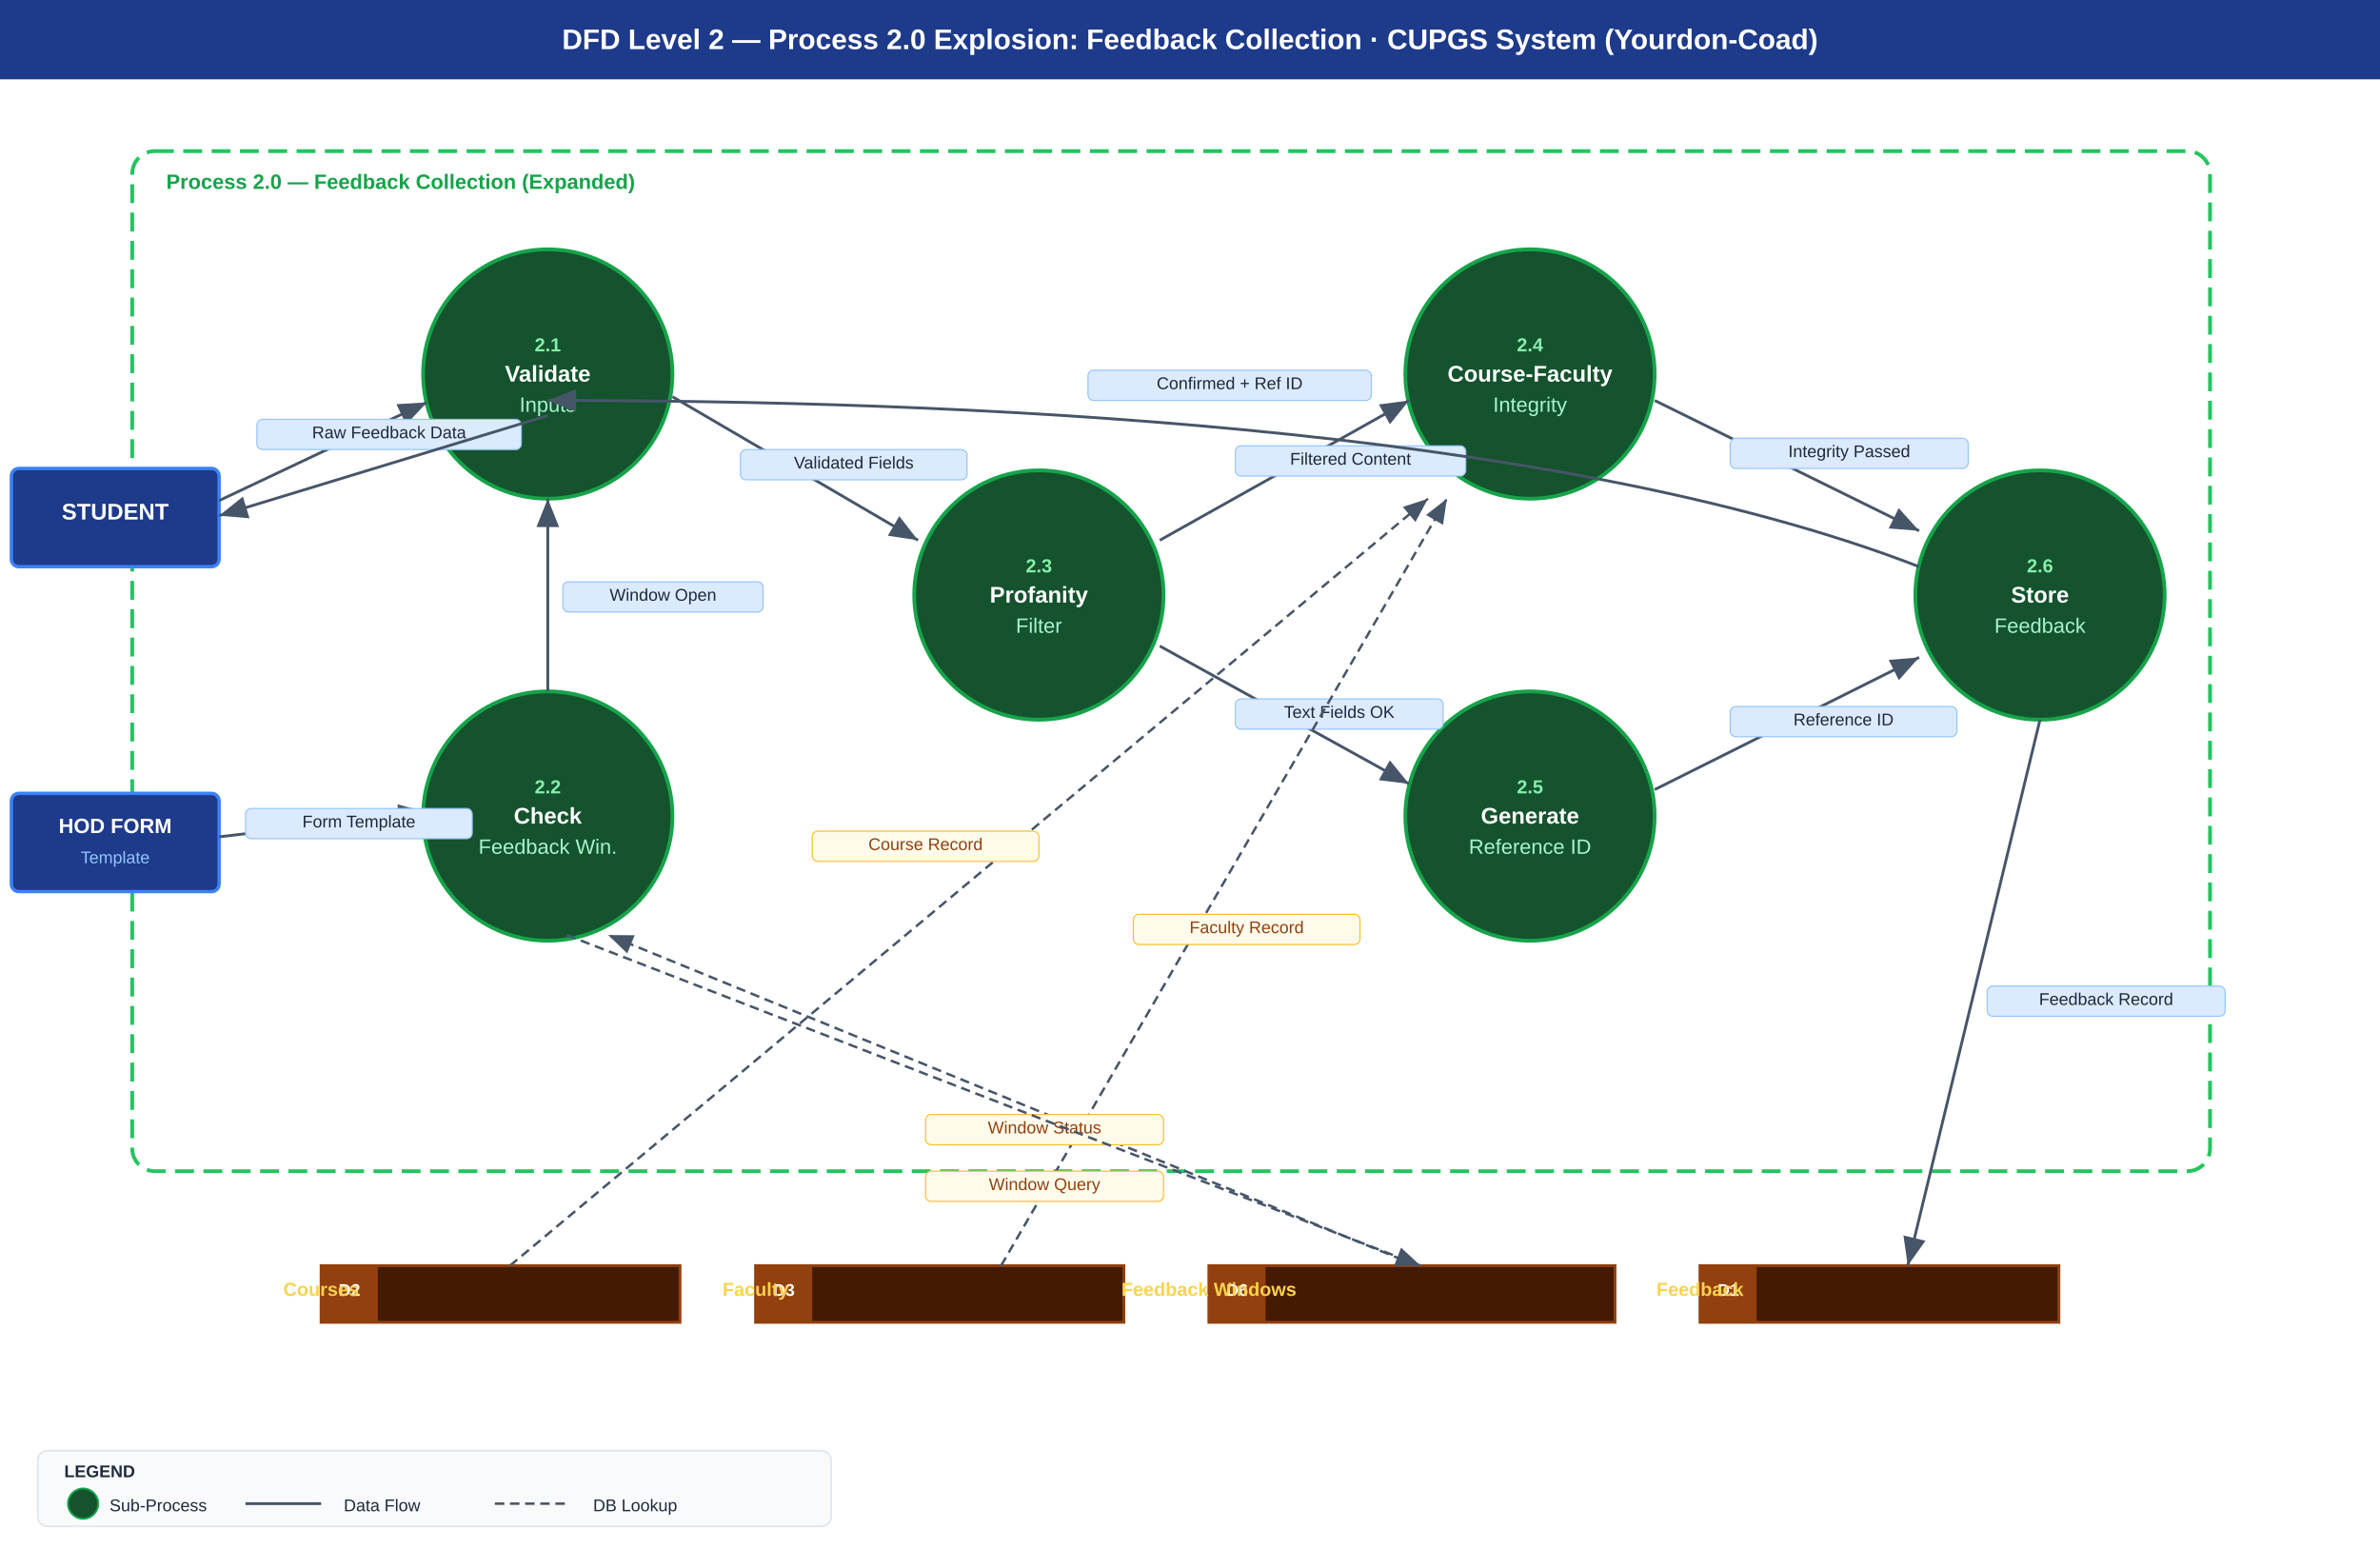
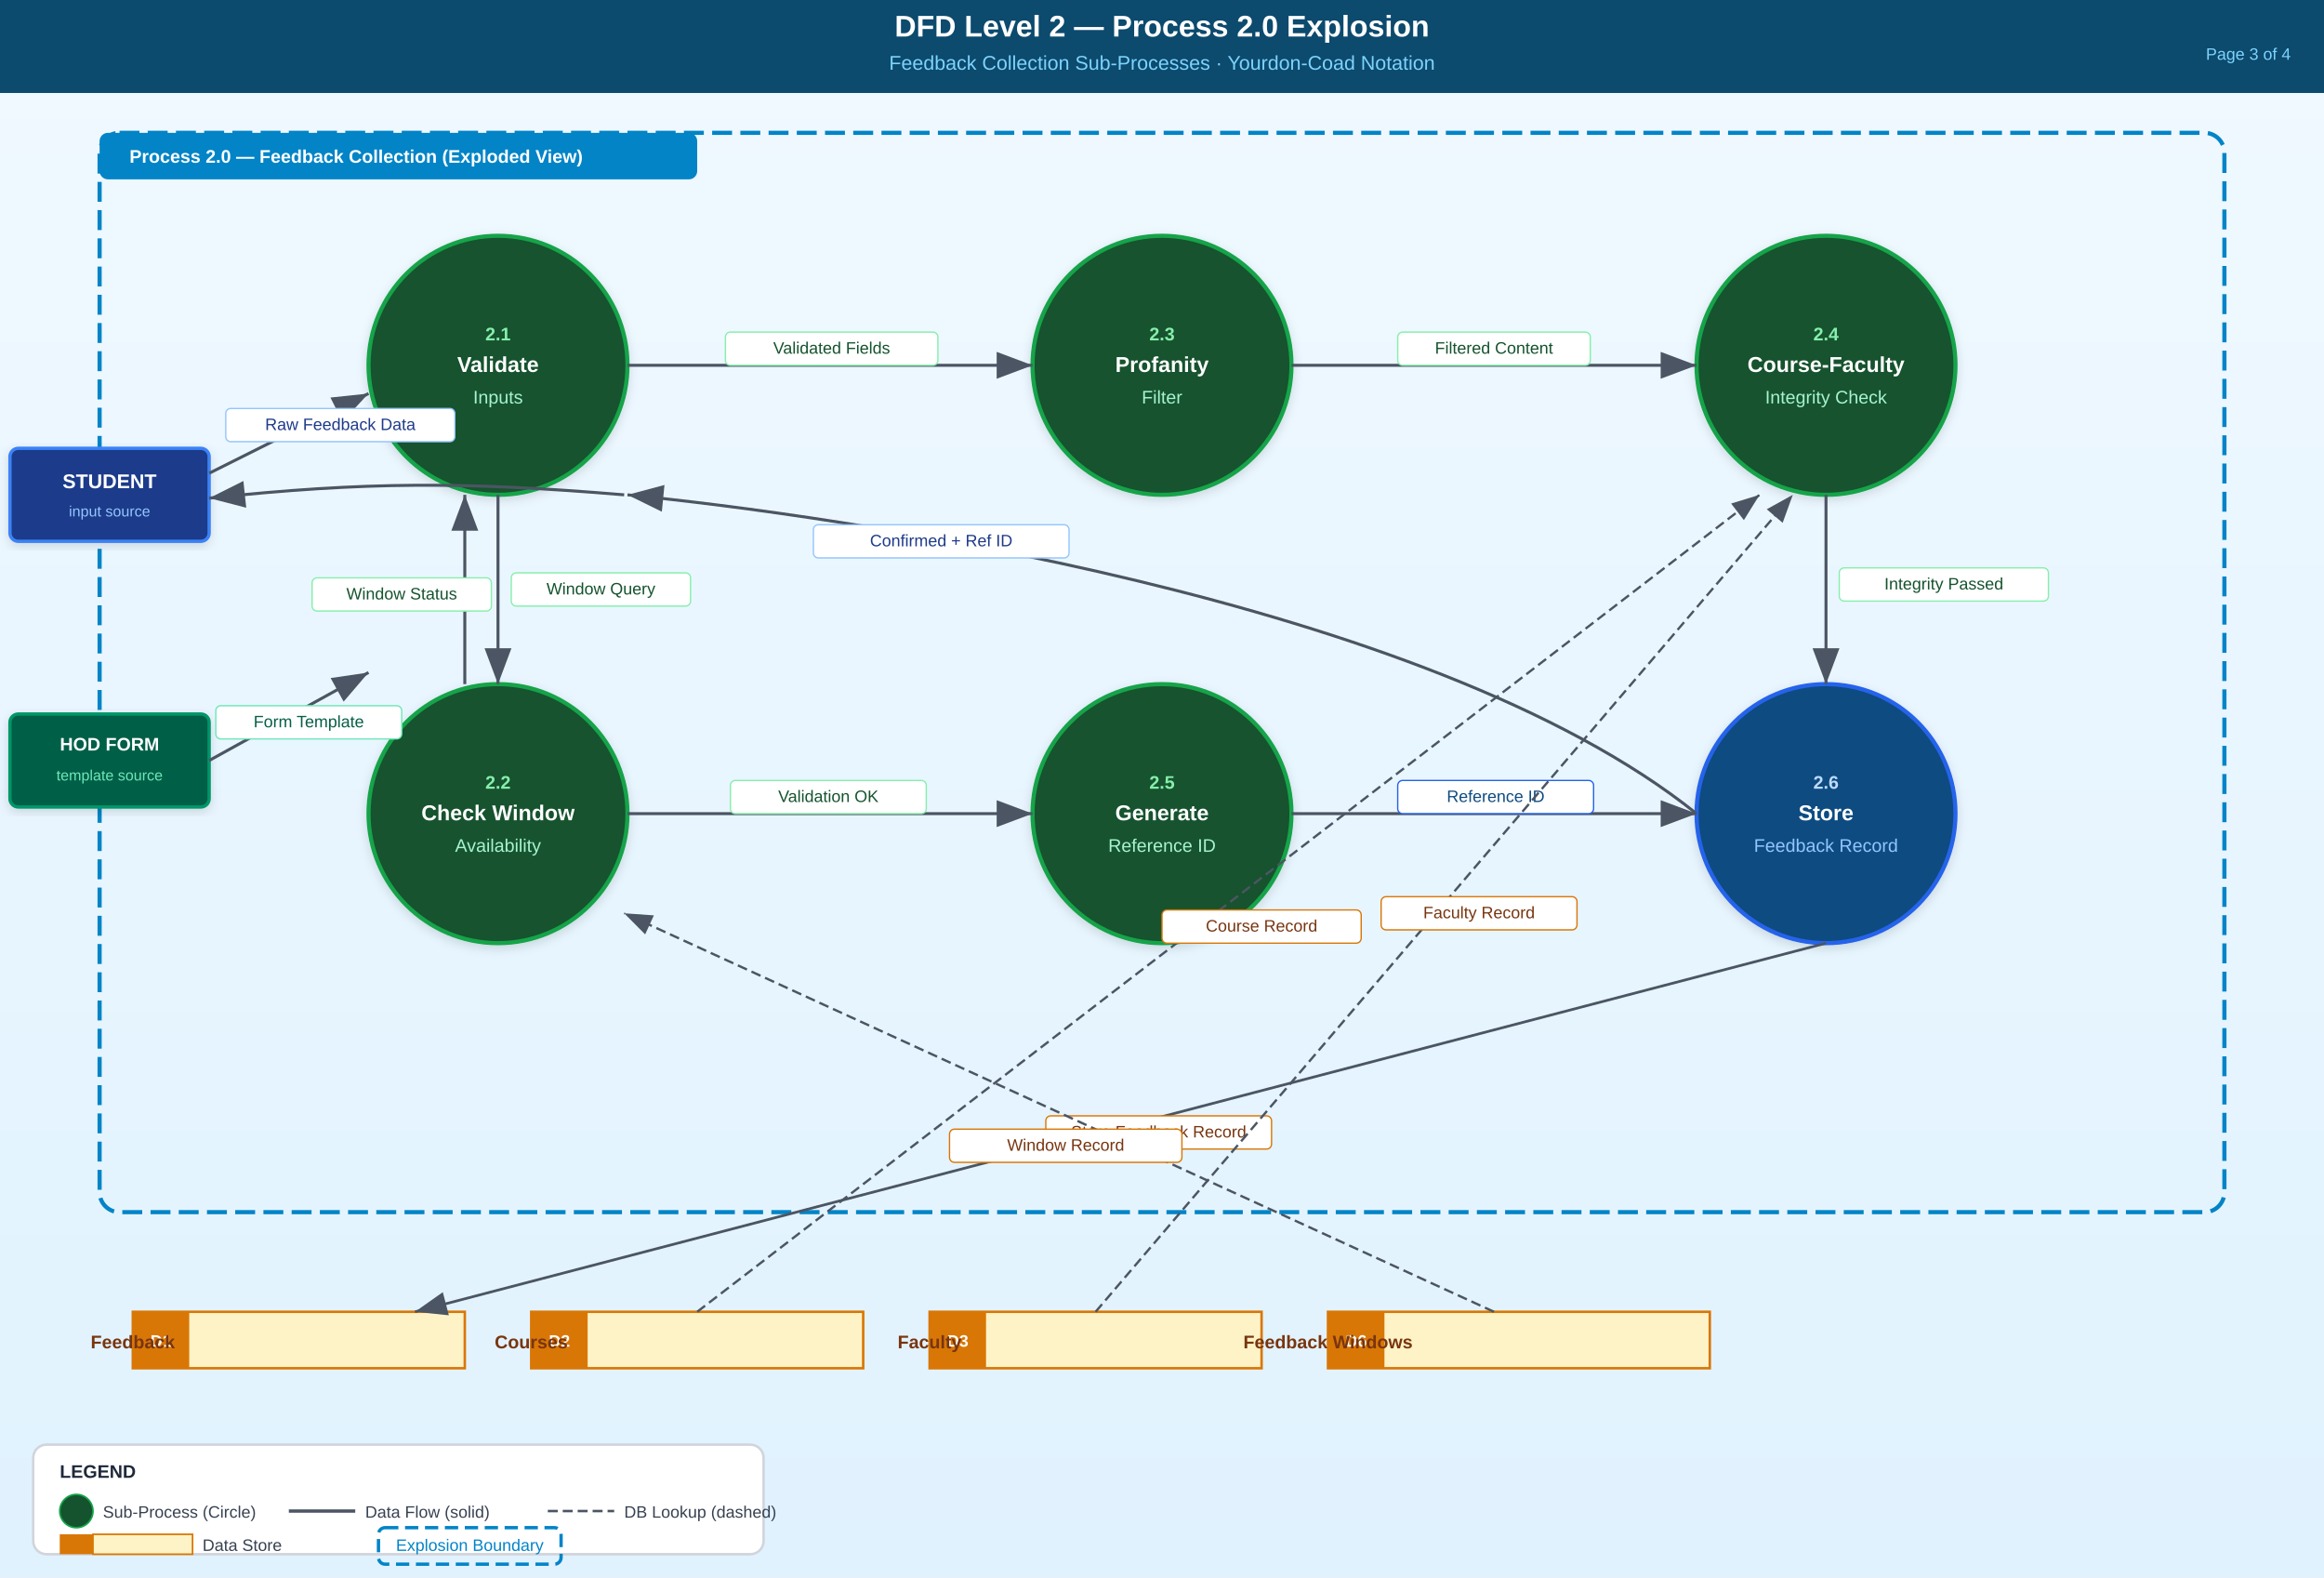
- <svg xmlns="http://www.w3.org/2000/svg" width="1260" height="820" viewBox="0 0 1260 820" font-family="Arial,sans-serif">
-   <rect width="1260" height="820" fill="white" />
-   <rect x="0" y="0" width="1260" height="42" fill="#1e3a8a" />
-   <text x="630" y="26" text-anchor="middle" font-size="15" font-weight="800" fill="white">DFD Level 2 — Process 2.0 Explosion: Feedback Collection · CUPGS System (Yourdon-Coad)</text>
+ <svg xmlns="http://www.w3.org/2000/svg" width="1400" height="950" viewBox="0 0 1400 950" font-family="Arial,Helvetica,sans-serif">
  <defs>
-     <marker id="a2" markerWidth="10" markerHeight="8" refX="10" refY="4" orient="auto">
-       <polygon points="0 0,10 4,0 8" fill="#475569" />
+     <linearGradient id="bg2" x1="0" y1="0" x2="0" y2="1">
+       <stop offset="0%" stop-color="#f0f9ff" />
+       <stop offset="100%" stop-color="#e0f2fe" />
+     </linearGradient>
+     <marker id="arr2" markerWidth="12" markerHeight="9" refX="12" refY="4.5" orient="auto">
+       <polygon points="0 0,12 4.5,0 9" fill="#4b5563" />
    </marker>
+     <filter id="sh2">
+       <feDropShadow dx="0" dy="2" stdDeviation="3" flood-color="#00000022" />
+     </filter>
  </defs>
-   <rect x="70" y="80" width="1100" height="540" rx="12" fill="none" stroke="#22c55e" stroke-width="2" stroke-dasharray="10,5" />
-   <text x="88" y="100" font-size="11" fill="#16a34a" font-weight="700">Process 2.0 — Feedback Collection (Expanded)</text>
-   <rect x="6" y="248" width="110" height="52" rx="4" fill="#1e3a8a" stroke="#3b82f6" stroke-width="1.8" />
-   <text x="61" y="275" text-anchor="middle" font-size="12" font-weight="700" fill="white">STUDENT</text>
-   <rect x="6" y="420" width="110" height="52" rx="4" fill="#1e3a8a" stroke="#3b82f6" stroke-width="1.8" />
-   <text x="61" y="441" text-anchor="middle" font-size="11" font-weight="700" fill="white">HOD FORM</text>
-   <text x="61" y="457" text-anchor="middle" font-size="9" fill="#93c5fd">Template</text>
-   <circle cx="290" cy="198" r="66" fill="#14532d" stroke="#16a34a" stroke-width="2" />
-   <text x="290" y="186" text-anchor="middle" font-size="10" font-weight="800" fill="#86efac">2.1</text>
-   <text x="290" y="202" text-anchor="middle" font-size="12" font-weight="700" fill="white">Validate</text>
-   <text x="290" y="218" text-anchor="middle" font-size="11" fill="#a7f3d0">Inputs</text>
-   <circle cx="290" cy="432" r="66" fill="#14532d" stroke="#16a34a" stroke-width="2" />
-   <text x="290" y="420" text-anchor="middle" font-size="10" font-weight="800" fill="#86efac">2.2</text>
-   <text x="290" y="436" text-anchor="middle" font-size="12" font-weight="700" fill="white">Check</text>
-   <text x="290" y="452" text-anchor="middle" font-size="11" fill="#a7f3d0">Feedback Win.</text>
-   <circle cx="550" cy="315" r="66" fill="#14532d" stroke="#16a34a" stroke-width="2" />
-   <text x="550" y="303" text-anchor="middle" font-size="10" font-weight="800" fill="#86efac">2.3</text>
-   <text x="550" y="319" text-anchor="middle" font-size="12" font-weight="700" fill="white">Profanity</text>
-   <text x="550" y="335" text-anchor="middle" font-size="11" fill="#a7f3d0">Filter</text>
-   <circle cx="810" cy="198" r="66" fill="#14532d" stroke="#16a34a" stroke-width="2" />
-   <text x="810" y="186" text-anchor="middle" font-size="10" font-weight="800" fill="#86efac">2.4</text>
-   <text x="810" y="202" text-anchor="middle" font-size="12" font-weight="700" fill="white">Course-Faculty</text>
-   <text x="810" y="218" text-anchor="middle" font-size="11" fill="#a7f3d0">Integrity</text>
-   <circle cx="810" cy="432" r="66" fill="#14532d" stroke="#16a34a" stroke-width="2" />
-   <text x="810" y="420" text-anchor="middle" font-size="10" font-weight="800" fill="#86efac">2.5</text>
-   <text x="810" y="436" text-anchor="middle" font-size="12" font-weight="700" fill="white">Generate</text>
-   <text x="810" y="452" text-anchor="middle" font-size="11" fill="#a7f3d0">Reference ID</text>
-   <circle cx="1080" cy="315" r="66" fill="#14532d" stroke="#16a34a" stroke-width="2" />
-   <text x="1080" y="303" text-anchor="middle" font-size="10" font-weight="800" fill="#86efac">2.6</text>
-   <text x="1080" y="319" text-anchor="middle" font-size="12" font-weight="700" fill="white">Store</text>
-   <text x="1080" y="335" text-anchor="middle" font-size="11" fill="#a7f3d0">Feedback</text>
-   <rect x="170" y="670" width="190" height="30" fill="#451a03" stroke="#92400e" stroke-width="1.5" />
-   <rect x="170" y="670" width="30" height="30" fill="#92400e" />
-   <text x="185" y="686" text-anchor="middle" font-size="9" font-weight="800" fill="white">D2</text>
-   <text x="170+30+80" y="686" text-anchor="middle" font-size="10" font-weight="600" fill="#fcd34d">Courses</text>
-   <rect x="400" y="670" width="195" height="30" fill="#451a03" stroke="#92400e" stroke-width="1.5" />
-   <rect x="400" y="670" width="30" height="30" fill="#92400e" />
-   <text x="415" y="686" text-anchor="middle" font-size="9" font-weight="800" fill="white">D3</text>
-   <text x="400+30+82" y="686" text-anchor="middle" font-size="10" font-weight="600" fill="#fcd34d">Faculty</text>
-   <rect x="640" y="670" width="215" height="30" fill="#451a03" stroke="#92400e" stroke-width="1.5" />
-   <rect x="640" y="670" width="30" height="30" fill="#92400e" />
-   <text x="655" y="686" text-anchor="middle" font-size="9" font-weight="800" fill="white">D6</text>
-   <text x="640+30+92" y="686" text-anchor="middle" font-size="10" font-weight="600" fill="#fcd34d">Feedback Windows</text>
-   <rect x="900" y="670" width="190" height="30" fill="#451a03" stroke="#92400e" stroke-width="1.5" />
-   <rect x="900" y="670" width="30" height="30" fill="#92400e" />
-   <text x="915" y="686" text-anchor="middle" font-size="9" font-weight="800" fill="white">D1</text>
-   <text x="900+30+80" y="686" text-anchor="middle" font-size="10" font-weight="600" fill="#fcd34d">Feedback</text>
-   <line x1="116" y1="265" x2="226" y2="213" stroke="#475569" stroke-width="1.5" marker-end="url(#a2)" />
-   <rect x="136" y="222" width="140" height="16" rx="3" fill="#dbeafe" stroke="#93c5fd" stroke-width="0.6" />
-   <text x="206" y="232" text-anchor="middle" font-size="9" fill="#1e293b">Raw Feedback Data</text>
-   <line x1="116" y1="443" x2="226" y2="430" stroke="#475569" stroke-width="1.5" marker-end="url(#a2)" />
-   <rect x="130" y="428" width="120" height="16" rx="3" fill="#dbeafe" stroke="#93c5fd" stroke-width="0.6" />
-   <text x="190" y="438" text-anchor="middle" font-size="9" fill="#1e293b">Form Template</text>
-   <line x1="356" y1="210" x2="486" y2="286" stroke="#475569" stroke-width="1.5" marker-end="url(#a2)" />
-   <rect x="392" y="238" width="120" height="16" rx="3" fill="#dbeafe" stroke="#93c5fd" stroke-width="0.6" />
-   <text x="452" y="248" text-anchor="middle" font-size="9" fill="#1e293b">Validated Fields</text>
-   <line x1="290" y1="366" x2="290" y2="264" stroke="#475569" stroke-width="1.5" marker-end="url(#a2)" />
-   <rect x="298" y="308" width="106" height="16" rx="3" fill="#dbeafe" stroke="#93c5fd" stroke-width="0.6" />
-   <text x="351" y="318" text-anchor="middle" font-size="9" fill="#1e293b">Window Open</text>
-   <line x1="614" y1="286" x2="746" y2="212" stroke="#475569" stroke-width="1.5" marker-end="url(#a2)" />
-   <rect x="654" y="236" width="122" height="16" rx="3" fill="#dbeafe" stroke="#93c5fd" stroke-width="0.6" />
-   <text x="715" y="246" text-anchor="middle" font-size="9" fill="#1e293b">Filtered Content</text>
-   <line x1="614" y1="342" x2="746" y2="415" stroke="#475569" stroke-width="1.5" marker-end="url(#a2)" />
-   <rect x="654" y="370" width="110" height="16" rx="3" fill="#dbeafe" stroke="#93c5fd" stroke-width="0.6" />
-   <text x="709" y="380" text-anchor="middle" font-size="9" fill="#1e293b">Text Fields OK</text>
-   <line x1="876" y1="212" x2="1016" y2="281" stroke="#475569" stroke-width="1.5" marker-end="url(#a2)" />
-   <rect x="916" y="232" width="126" height="16" rx="3" fill="#dbeafe" stroke="#93c5fd" stroke-width="0.6" />
-   <text x="979" y="242" text-anchor="middle" font-size="9" fill="#1e293b">Integrity Passed</text>
-   <line x1="876" y1="418" x2="1016" y2="348" stroke="#475569" stroke-width="1.5" marker-end="url(#a2)" />
-   <rect x="916" y="374" width="120" height="16" rx="3" fill="#dbeafe" stroke="#93c5fd" stroke-width="0.6" />
-   <text x="976" y="384" text-anchor="middle" font-size="9" fill="#1e293b">Reference ID</text>
-   <line x1="1080" y1="381" x2="1010" y2="670" stroke="#475569" stroke-width="1.5" marker-end="url(#a2)" />
-   <rect x="1052" y="522" width="126" height="16" rx="3" fill="#dbeafe" stroke="#93c5fd" stroke-width="0.6" />
-   <text x="1115" y="532" text-anchor="middle" font-size="9" fill="#1e293b">Feedback Record</text>
-   <line x1="270" y1="670" x2="756" y2="264" stroke="#475569" stroke-width="1.3" marker-end="url(#a2)" stroke-dasharray="5,3" />
-   <rect x="430" y="440" width="120" height="16" rx="3" fill="#fffbeb" stroke="#fbbf24" stroke-width="0.6" />
-   <text x="490" y="450" text-anchor="middle" font-size="9" fill="#92400e">Course Record</text>
-   <line x1="530" y1="670" x2="766" y2="264" stroke="#475569" stroke-width="1.3" marker-end="url(#a2)" stroke-dasharray="5,3" />
-   <rect x="600" y="484" width="120" height="16" rx="3" fill="#fffbeb" stroke="#fbbf24" stroke-width="0.6" />
-   <text x="660" y="494" text-anchor="middle" font-size="9" fill="#92400e">Faculty Record</text>
-   <line x1="750" y1="670" x2="322" y2="495" stroke="#475569" stroke-width="1.3" marker-end="url(#a2)" stroke-dasharray="5,3" />
-   <rect x="490" y="590" width="126" height="16" rx="3" fill="#fffbeb" stroke="#fbbf24" stroke-width="0.6" />
-   <text x="553" y="600" text-anchor="middle" font-size="9" fill="#92400e">Window Status</text>
-   <line x1="300" y1="495" x2="752" y2="670" stroke="#475569" stroke-width="1.3" marker-end="url(#a2)" stroke-dasharray="5,3" />
-   <rect x="490" y="620" width="126" height="16" rx="3" fill="#fffbeb" stroke="#fbbf24" stroke-width="0.6" />
-   <text x="553" y="630" text-anchor="middle" font-size="9" fill="#92400e">Window Query</text>
-   <path d="M1016,300 C820,224 500,212 290,212" stroke="#475569" stroke-width="1.5" fill="none" marker-end="url(#a2)" />
-   <rect x="576" y="196" width="150" height="16" rx="3" fill="#dbeafe" stroke="#93c5fd" stroke-width="0.6" />
-   <text x="651" y="206" text-anchor="middle" font-size="9" fill="#1e293b">Confirmed + Ref ID</text>
-   <line x1="290" y1="220" x2="116" y2="273" stroke="#475569" stroke-width="1.5" marker-end="url(#a2)" />
-   <rect x="20" y="768" width="420" height="40" rx="5" fill="#f8fafc" stroke="#e2e8f0" stroke-width="1" />
-   <text x="34" y="782" font-size="9" font-weight="700" fill="#1e293b">LEGEND</text>
-   <circle cx="44" cy="796" r="8" fill="#14532d" stroke="#16a34a" stroke-width="1" />
-   <text x="58" y="800" font-size="9" fill="#1e293b">Sub-Process</text>
-   <line x1="130" y1="796" x2="170" y2="796" stroke="#475569" stroke-width="1.5" />
-   <text x="182" y="800" font-size="9" fill="#1e293b">Data Flow</text>
-   <line x1="262" y1="796" x2="302" y2="796" stroke="#475569" stroke-width="1.3" stroke-dasharray="5,3" />
-   <text x="314" y="800" font-size="9" fill="#1e293b">DB Lookup</text>
+   <rect width="1400" height="950" fill="url(#bg2)" />
+   <rect x="0" y="0" width="1400" height="56" fill="#0c4a6e" />
+   <text x="700" y="22" text-anchor="middle" font-size="18" font-weight="800" fill="white">DFD Level 2 — Process 2.0 Explosion</text>
+   <text x="700" y="42" text-anchor="middle" font-size="12" fill="#7dd3fc">Feedback Collection Sub-Processes · Yourdon-Coad Notation</text>
+   <text x="1380" y="36" text-anchor="end" font-size="10" fill="#7dd3fc">Page 3 of 4</text>
+   <rect x="60" y="80" width="1280" height="650" rx="12" fill="none" stroke="#0284c7" stroke-width="2.5" stroke-dasharray="12,5" />
+   <rect x="60" y="80" width="360" height="28" rx="5" fill="#0284c7" />
+   <text x="78" y="98" font-size="11" fill="white" font-weight="700">Process 2.0 — Feedback Collection (Exploded View)</text>
+   <rect x="6" y="270" width="120" height="56" rx="5" fill="#1e3a8a" stroke="#3b82f6" stroke-width="2" filter="url(#sh2)" />
+   <text x="66" y="294" text-anchor="middle" font-size="12" font-weight="700" fill="white">STUDENT</text>
+   <text x="66" y="311" text-anchor="middle" font-size="9" fill="#93c5fd">input source</text>
+   <rect x="6" y="430" width="120" height="56" rx="5" fill="#065f46" stroke="#059669" stroke-width="2" filter="url(#sh2)" />
+   <text x="66" y="452" text-anchor="middle" font-size="11" font-weight="700" fill="white">HOD FORM</text>
+   <text x="66" y="470" text-anchor="middle" font-size="9" fill="#6ee7b7">template source</text>
+   <circle cx="300" cy="220" r="78" fill="#14532d" stroke="#16a34a" stroke-width="2.5" filter="url(#sh2)" />
+   <text x="300" y="205" text-anchor="middle" font-size="11" font-weight="900" fill="#86efac">2.1</text>
+   <text x="300" y="224" text-anchor="middle" font-size="13" font-weight="700" fill="white">Validate</text>
+   <text x="300" y="243" text-anchor="middle" font-size="11" fill="#a7f3d0">Inputs</text>
+   <circle cx="700" cy="220" r="78" fill="#14532d" stroke="#16a34a" stroke-width="2.5" filter="url(#sh2)" />
+   <text x="700" y="205" text-anchor="middle" font-size="11" font-weight="900" fill="#86efac">2.3</text>
+   <text x="700" y="224" text-anchor="middle" font-size="13" font-weight="700" fill="white">Profanity</text>
+   <text x="700" y="243" text-anchor="middle" font-size="11" fill="#a7f3d0">Filter</text>
+   <circle cx="1100" cy="220" r="78" fill="#14532d" stroke="#16a34a" stroke-width="2.5" filter="url(#sh2)" />
+   <text x="1100" y="205" text-anchor="middle" font-size="11" font-weight="900" fill="#86efac">2.4</text>
+   <text x="1100" y="224" text-anchor="middle" font-size="13" font-weight="700" fill="white">Course-Faculty</text>
+   <text x="1100" y="243" text-anchor="middle" font-size="11" fill="#a7f3d0">Integrity Check</text>
+   <circle cx="300" cy="490" r="78" fill="#14532d" stroke="#16a34a" stroke-width="2.5" filter="url(#sh2)" />
+   <text x="300" y="475" text-anchor="middle" font-size="11" font-weight="900" fill="#86efac">2.2</text>
+   <text x="300" y="494" text-anchor="middle" font-size="13" font-weight="700" fill="white">Check Window</text>
+   <text x="300" y="513" text-anchor="middle" font-size="11" fill="#a7f3d0">Availability</text>
+   <circle cx="700" cy="490" r="78" fill="#14532d" stroke="#16a34a" stroke-width="2.5" filter="url(#sh2)" />
+   <text x="700" y="475" text-anchor="middle" font-size="11" font-weight="900" fill="#86efac">2.5</text>
+   <text x="700" y="494" text-anchor="middle" font-size="13" font-weight="700" fill="white">Generate</text>
+   <text x="700" y="513" text-anchor="middle" font-size="11" fill="#a7f3d0">Reference ID</text>
+   <circle cx="1100" cy="490" r="78" fill="#0f4c81" stroke="#2563eb" stroke-width="2.5" filter="url(#sh2)" />
+   <text x="1100" y="475" text-anchor="middle" font-size="11" font-weight="900" fill="#bfdbfe">2.6</text>
+   <text x="1100" y="494" text-anchor="middle" font-size="13" font-weight="700" fill="white">Store</text>
+   <text x="1100" y="513" text-anchor="middle" font-size="11" fill="#93c5fd">Feedback Record</text>
+   <rect x="80" y="790" width="200" height="34" fill="#fef3c7" stroke="#d97706" stroke-width="1.5" />
+   <rect x="80" y="790" width="34" height="34" fill="#d97706" />
+   <text x="97" y="811" text-anchor="middle" font-size="10" font-weight="800" fill="white">D1</text>
+   <text x="80+34+83" y="812" text-anchor="middle" font-size="11" font-weight="600" fill="#78350f">Feedback</text>
+   <rect x="320" y="790" width="200" height="34" fill="#fef3c7" stroke="#d97706" stroke-width="1.5" />
+   <rect x="320" y="790" width="34" height="34" fill="#d97706" />
+   <text x="337" y="811" text-anchor="middle" font-size="10" font-weight="800" fill="white">D2</text>
+   <text x="320+34+83" y="812" text-anchor="middle" font-size="11" font-weight="600" fill="#78350f">Courses</text>
+   <rect x="560" y="790" width="200" height="34" fill="#fef3c7" stroke="#d97706" stroke-width="1.5" />
+   <rect x="560" y="790" width="34" height="34" fill="#d97706" />
+   <text x="577" y="811" text-anchor="middle" font-size="10" font-weight="800" fill="white">D3</text>
+   <text x="560+34+83" y="812" text-anchor="middle" font-size="11" font-weight="600" fill="#78350f">Faculty</text>
+   <rect x="800" y="790" width="230" height="34" fill="#fef3c7" stroke="#d97706" stroke-width="1.5" />
+   <rect x="800" y="790" width="34" height="34" fill="#d97706" />
+   <text x="817" y="811" text-anchor="middle" font-size="10" font-weight="800" fill="white">D6</text>
+   <text x="800+34+98" y="812" text-anchor="middle" font-size="11" font-weight="600" fill="#78350f">Feedback Windows</text>
+   <line x1="126" y1="285" x2="222" y2="237" stroke="#4b5563" stroke-width="1.8" marker-end="url(#arr2)" />
+   <rect x="136" y="246" width="138" height="20" rx="3" fill="white" stroke="#93c5fd" stroke-width="0.8" />
+   <text x="205" y="259" text-anchor="middle" font-size="10" fill="#1e3a8a">Raw Feedback Data</text>
+   <line x1="126" y1="458" x2="222" y2="405" stroke="#4b5563" stroke-width="1.8" marker-end="url(#arr2)" />
+   <rect x="130" y="425" width="112" height="20" rx="3" fill="white" stroke="#6ee7b7" stroke-width="0.8" />
+   <text x="186" y="438" text-anchor="middle" font-size="10" fill="#065f46">Form Template</text>
+   <line x1="378" y1="220" x2="622" y2="220" stroke="#4b5563" stroke-width="1.8" marker-end="url(#arr2)" />
+   <rect x="437" y="200" width="128" height="20" rx="3" fill="white" stroke="#86efac" stroke-width="0.8" />
+   <text x="501" y="213" text-anchor="middle" font-size="10" fill="#14532d">Validated Fields</text>
+   <line x1="778" y1="220" x2="1022" y2="220" stroke="#4b5563" stroke-width="1.8" marker-end="url(#arr2)" />
+   <rect x="842" y="200" width="116" height="20" rx="3" fill="white" stroke="#86efac" stroke-width="0.8" />
+   <text x="900" y="213" text-anchor="middle" font-size="10" fill="#14532d">Filtered Content</text>
+   <line x1="300" y1="298" x2="300" y2="412" stroke="#4b5563" stroke-width="1.8" marker-end="url(#arr2)" />
+   <rect x="308" y="345" width="108" height="20" rx="3" fill="white" stroke="#86efac" stroke-width="0.8" />
+   <text x="362" y="358" text-anchor="middle" font-size="10" fill="#14532d">Window Query</text>
+   <line x1="280" y1="412" x2="280" y2="298" stroke="#4b5563" stroke-width="1.8" marker-end="url(#arr2)" />
+   <rect x="188" y="348" width="108" height="20" rx="3" fill="white" stroke="#86efac" stroke-width="0.8" />
+   <text x="242" y="361" text-anchor="middle" font-size="10" fill="#14532d">Window Status</text>
+   <line x1="1100" y1="298" x2="1100" y2="412" stroke="#4b5563" stroke-width="1.8" marker-end="url(#arr2)" />
+   <rect x="1108" y="342" width="126" height="20" rx="3" fill="white" stroke="#86efac" stroke-width="0.8" />
+   <text x="1171" y="355" text-anchor="middle" font-size="10" fill="#14532d">Integrity Passed</text>
+   <line x1="378" y1="490" x2="622" y2="490" stroke="#4b5563" stroke-width="1.8" marker-end="url(#arr2)" />
+   <rect x="440" y="470" width="118" height="20" rx="3" fill="white" stroke="#86efac" stroke-width="0.8" />
+   <text x="499" y="483" text-anchor="middle" font-size="10" fill="#14532d">Validation OK</text>
+   <line x1="778" y1="490" x2="1022" y2="490" stroke="#4b5563" stroke-width="1.8" marker-end="url(#arr2)" />
+   <rect x="842" y="470" width="118" height="20" rx="3" fill="white" stroke="#2563eb" stroke-width="0.8" />
+   <text x="901" y="483" text-anchor="middle" font-size="10" fill="#0f4c81">Reference ID</text>
+   <line x1="1100" y1="568" x2="250" y2="790" stroke="#4b5563" stroke-width="1.6" marker-end="url(#arr2)" />
+   <rect x="630" y="672" width="136" height="20" rx="3" fill="white" stroke="#d97706" stroke-width="0.8" />
+   <text x="698" y="685" text-anchor="middle" font-size="10" fill="#78350f">Store Feedback Record</text>
+   <line x1="420" y1="790" x2="1060" y2="298" stroke="#4b5563" stroke-width="1.4" stroke-dasharray="6,3" marker-end="url(#arr2)" />
+   <rect x="700" y="548" width="120" height="20" rx="3" fill="white" stroke="#d97706" stroke-width="0.8" />
+   <text x="760" y="561" text-anchor="middle" font-size="10" fill="#78350f">Course Record</text>
+   <line x1="660" y1="790" x2="1080" y2="298" stroke="#4b5563" stroke-width="1.4" stroke-dasharray="6,3" marker-end="url(#arr2)" />
+   <rect x="832" y="540" width="118" height="20" rx="3" fill="white" stroke="#d97706" stroke-width="0.8" />
+   <text x="891" y="553" text-anchor="middle" font-size="10" fill="#78350f">Faculty Record</text>
+   <line x1="900" y1="790" x2="376" y2="550" stroke="#4b5563" stroke-width="1.4" stroke-dasharray="6,3" marker-end="url(#arr2)" />
+   <rect x="572" y="680" width="140" height="20" rx="3" fill="white" stroke="#d97706" stroke-width="0.8" />
+   <text x="642" y="693" text-anchor="middle" font-size="10" fill="#78350f">Window Record</text>
+   <path d="M1022,490 C860,360 500,310 378,298" stroke="#4b5563" stroke-width="1.8" fill="none" marker-end="url(#arr2)" />
+   <path d="M376,298 C280,290 220,290 126,300" stroke="#4b5563" stroke-width="1.8" fill="none" marker-end="url(#arr2)" />
+   <rect x="490" y="316" width="154" height="20" rx="3" fill="white" stroke="#93c5fd" stroke-width="0.8" />
+   <text x="567" y="329" text-anchor="middle" font-size="10" fill="#1e3a8a">Confirmed + Ref ID</text>
+   <rect x="20" y="870" width="440" height="66" rx="8" fill="white" stroke="#d1d5db" stroke-width="1.5" />
+   <text x="36" y="890" font-size="11" font-weight="700" fill="#1e293b">LEGEND</text>
+   <circle cx="46" cy="910" r="10" fill="#14532d" stroke="#16a34a" stroke-width="1" />
+   <text x="62" y="914" font-size="10" fill="#374151">Sub-Process (Circle)</text>
+   <line x1="174" y1="910" x2="214" y2="910" stroke="#4b5563" stroke-width="2" />
+   <text x="220" y="914" font-size="10" fill="#374151">Data Flow (solid)</text>
+   <line x1="330" y1="910" x2="370" y2="910" stroke="#4b5563" stroke-width="1.5" stroke-dasharray="6,3" />
+   <text x="376" y="914" font-size="10" fill="#374151">DB Lookup (dashed)</text>
+   <rect x="36" y="924" width="20" height="12" fill="#d97706" />
+   <rect x="56" y="924" width="60" height="12" fill="#fef3c7" stroke="#d97706" stroke-width="1" />
+   <text x="122" y="934" font-size="10" fill="#374151">Data Store</text>
+   <rect x="228" y="920" width="110" height="22" rx="4" fill="none" stroke="#0284c7" stroke-width="2" stroke-dasharray="8,4" />
+   <text x="283" y="934" text-anchor="middle" font-size="10" fill="#0284c7">Explosion Boundary</text>
</svg>
